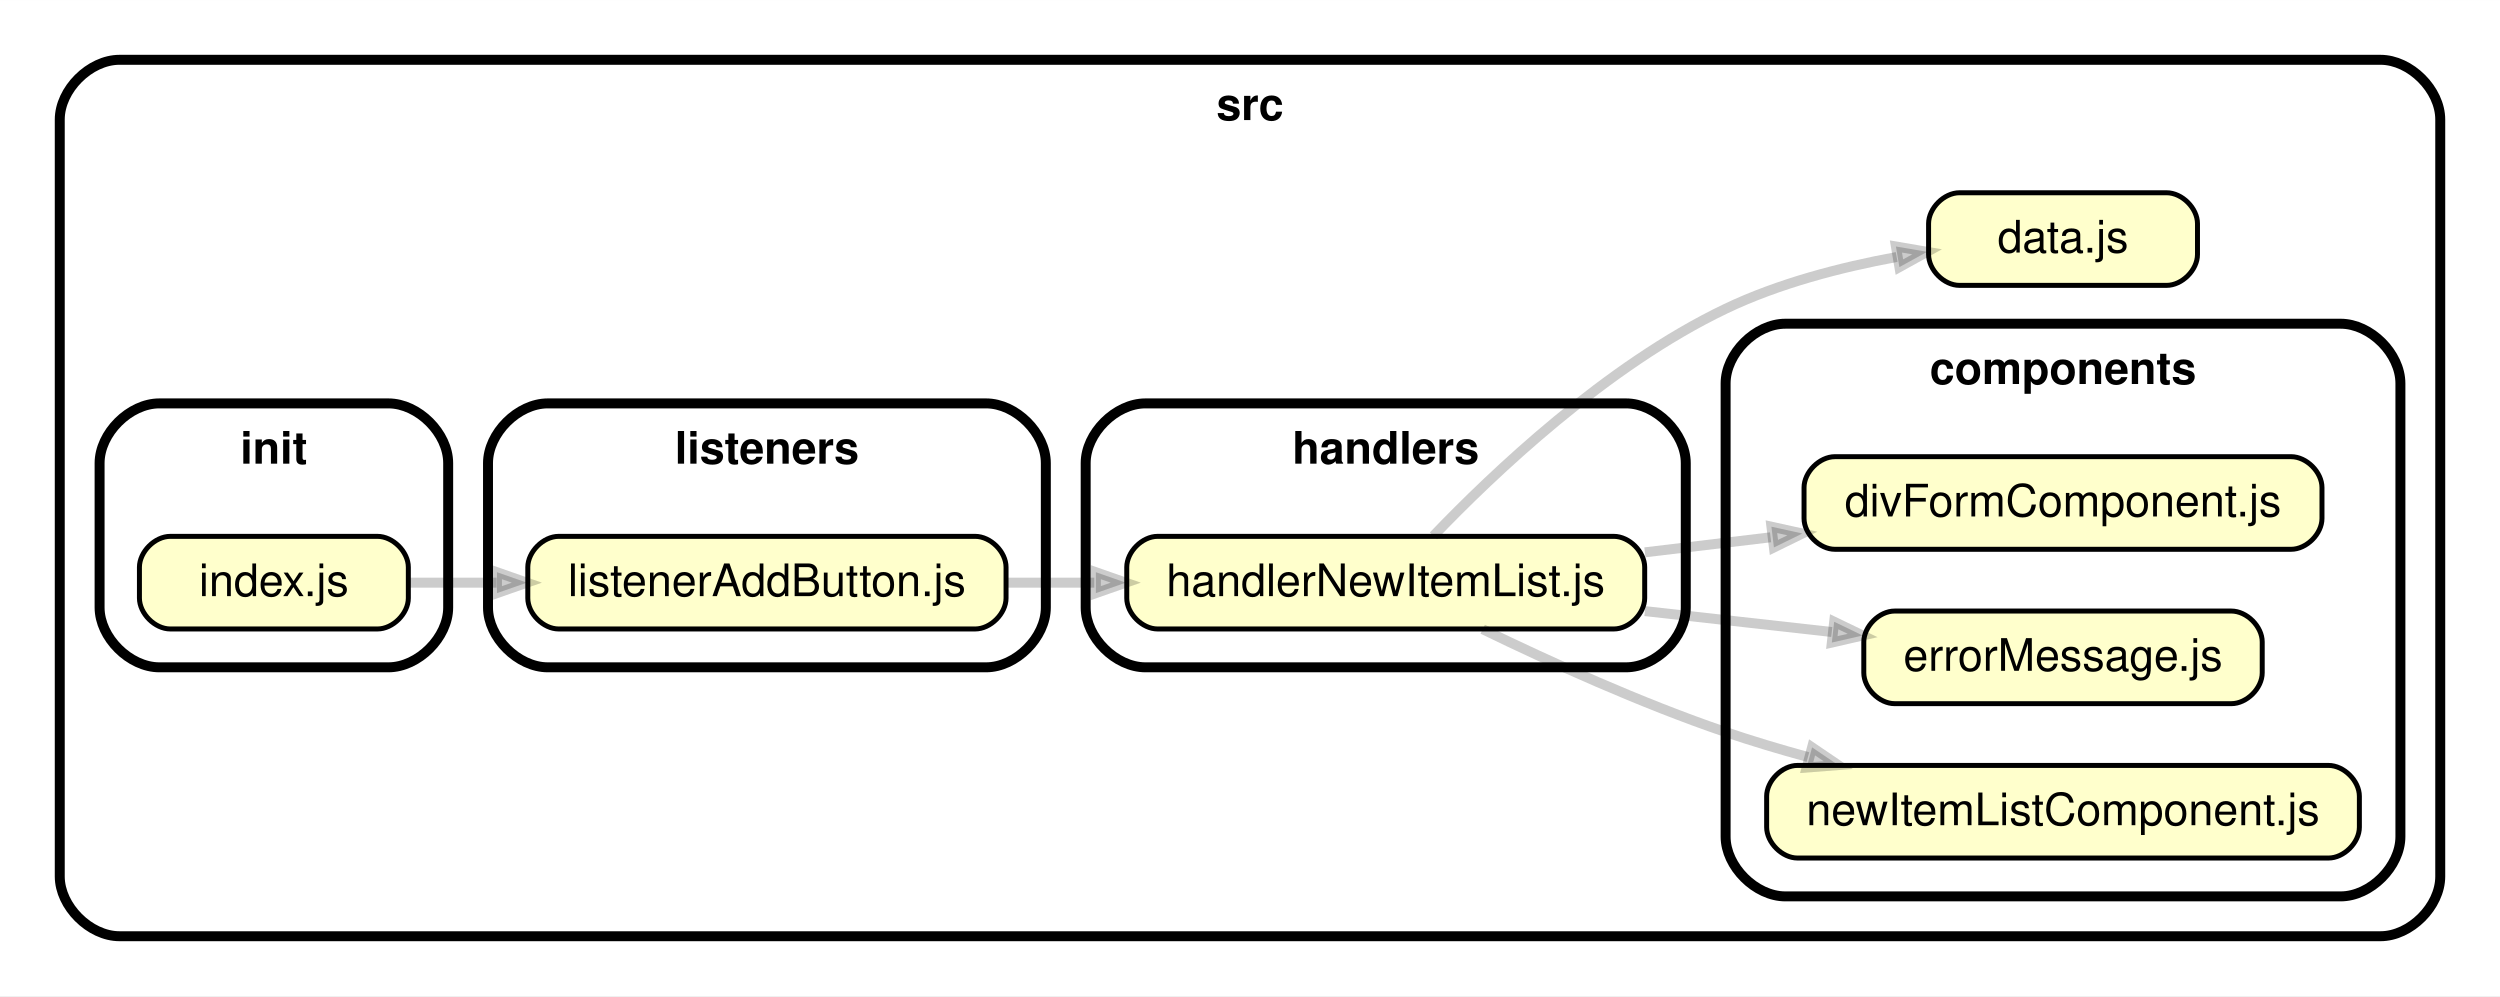
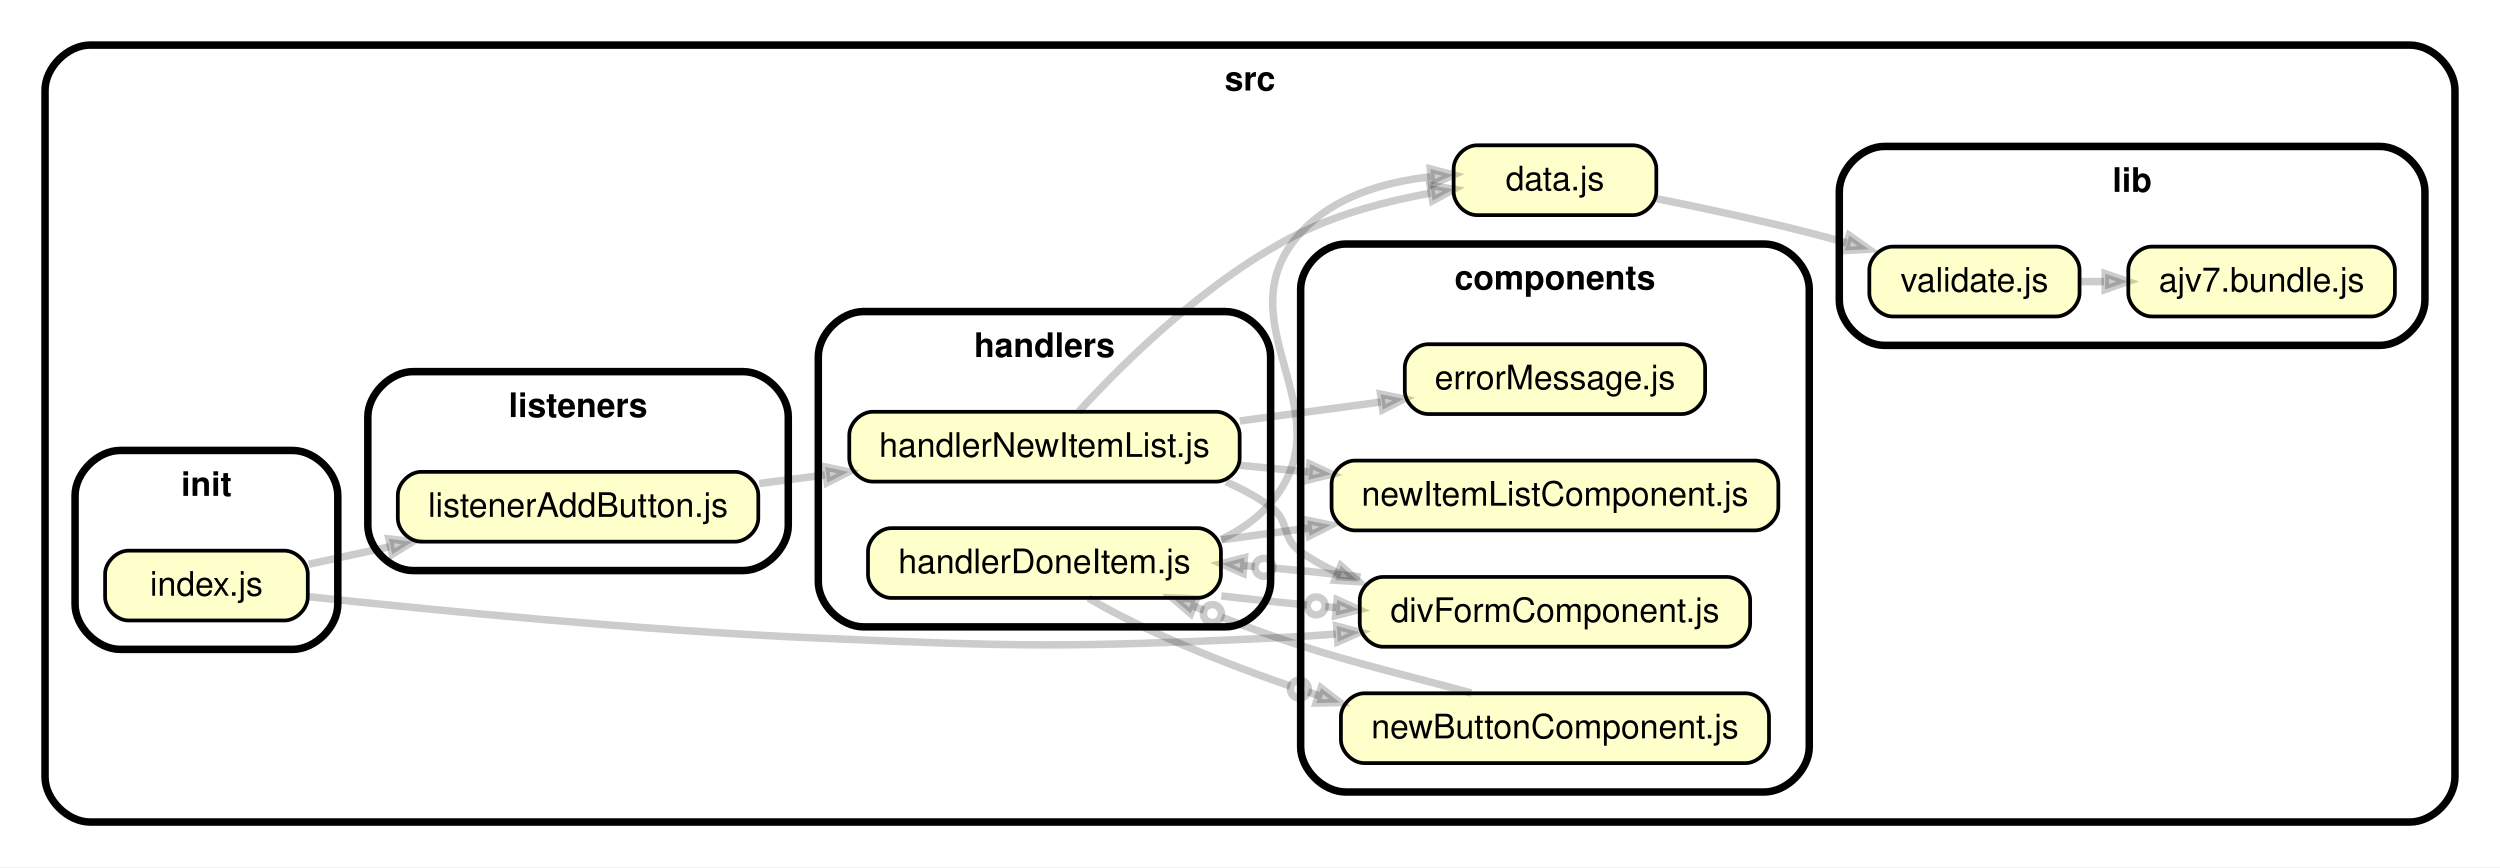
- <svg xmlns="http://www.w3.org/2000/svg" xmlns:xlink="http://www.w3.org/1999/xlink" width="502pt" height="200pt" viewBox="0.00 0.00 502.04 200.00">
-   <g id="graph0" class="graph" transform="scale(1 1) rotate(0) translate(4 196)">
-     <polygon fill="white" stroke="transparent" points="-4,4 -4,-196 498.04,-196 498.04,4 -4,4" />
+ <svg xmlns="http://www.w3.org/2000/svg" xmlns:xlink="http://www.w3.org/1999/xlink" width="666pt" height="231pt" viewBox="0.00 0.00 666.07 231.00">
+   <g id="graph0" class="graph" transform="scale(1 1) rotate(0) translate(4 227)">
+     <polygon fill="white" stroke="transparent" points="-4,4 -4,-227 662.07,-227 662.07,4 -4,4" />
    <g id="clust1" class="cluster">
-       <path fill="#ffffff" stroke="black" stroke-width="2" d="M20,-8C20,-8 474.04,-8 474.04,-8 480.04,-8 486.04,-14 486.04,-20 486.04,-20 486.04,-172 486.04,-172 486.04,-178 480.04,-184 474.04,-184 474.04,-184 20,-184 20,-184 14,-184 8,-178 8,-172 8,-172 8,-20 8,-20 8,-14 14,-8 20,-8" />
-       <text text-anchor="middle" x="247.02" y="-171.9" font-family="Helvetica,sans-Serif" font-weight="bold" font-size="9.00">src</text>
+       <path fill="#ffffff" stroke="black" stroke-width="2" d="M20,-8C20,-8 638.07,-8 638.07,-8 644.07,-8 650.07,-14 650.07,-20 650.07,-20 650.07,-203 650.07,-203 650.07,-209 644.07,-215 638.07,-215 638.07,-215 20,-215 20,-215 14,-215 8,-209 8,-203 8,-203 8,-20 8,-20 8,-14 14,-8 20,-8" />
+       <text text-anchor="middle" x="329.03" y="-202.9" font-family="Helvetica,sans-Serif" font-weight="bold" font-size="9.00">src</text>
    </g>
    <g id="clust2" class="cluster">
-       <path fill="#ffffff" stroke="black" stroke-width="2" d="M354.53,-16C354.53,-16 466.04,-16 466.04,-16 472.04,-16 478.04,-22 478.04,-28 478.04,-28 478.04,-119 478.04,-119 478.04,-125 472.04,-131 466.04,-131 466.04,-131 354.53,-131 354.53,-131 348.53,-131 342.53,-125 342.53,-119 342.53,-119 342.53,-28 342.53,-28 342.53,-22 348.53,-16 354.53,-16" />
-       <text text-anchor="middle" x="410.29" y="-118.9" font-family="Helvetica,sans-Serif" font-weight="bold" font-size="9.00">components</text>
+       <path fill="#ffffff" stroke="black" stroke-width="2" d="M354.53,-16C354.53,-16 466.04,-16 466.04,-16 472.04,-16 478.04,-22 478.04,-28 478.04,-28 478.04,-150 478.04,-150 478.04,-156 472.04,-162 466.04,-162 466.04,-162 354.53,-162 354.53,-162 348.53,-162 342.53,-156 342.53,-150 342.53,-150 342.53,-28 342.53,-28 342.53,-22 348.53,-16 354.53,-16" />
+       <text text-anchor="middle" x="410.29" y="-149.9" font-family="Helvetica,sans-Serif" font-weight="bold" font-size="9.00">components</text>
    </g>
    <g id="clust3" class="cluster">
-       <path fill="#ffffff" stroke="black" stroke-width="2" d="M226.02,-62C226.02,-62 322.53,-62 322.53,-62 328.53,-62 334.53,-68 334.53,-74 334.53,-74 334.53,-103 334.53,-103 334.53,-109 328.53,-115 322.53,-115 322.53,-115 226.02,-115 226.02,-115 220.02,-115 214.02,-109 214.02,-103 214.02,-103 214.02,-74 214.02,-74 214.02,-68 220.02,-62 226.02,-62" />
-       <text text-anchor="middle" x="274.27" y="-102.9" font-family="Helvetica,sans-Serif" font-weight="bold" font-size="9.00">handlers</text>
+       <path fill="#ffffff" stroke="black" stroke-width="2" d="M226.02,-60C226.02,-60 322.53,-60 322.53,-60 328.53,-60 334.53,-66 334.53,-72 334.53,-72 334.53,-132 334.53,-132 334.53,-138 328.53,-144 322.53,-144 322.53,-144 226.02,-144 226.02,-144 220.02,-144 214.02,-138 214.02,-132 214.02,-132 214.02,-72 214.02,-72 214.02,-66 220.02,-60 226.02,-60" />
+       <text text-anchor="middle" x="274.27" y="-131.9" font-family="Helvetica,sans-Serif" font-weight="bold" font-size="9.00">handlers</text>
    </g>
    <g id="clust4" class="cluster">
-       <path fill="#ffffff" stroke="black" stroke-width="2" d="M28,-62C28,-62 74,-62 74,-62 80,-62 86,-68 86,-74 86,-74 86,-103 86,-103 86,-109 80,-115 74,-115 74,-115 28,-115 28,-115 22,-115 16,-109 16,-103 16,-103 16,-74 16,-74 16,-68 22,-62 28,-62" />
-       <text text-anchor="middle" x="51" y="-102.9" font-family="Helvetica,sans-Serif" font-weight="bold" font-size="9.00">init</text>
+       <path fill="#ffffff" stroke="black" stroke-width="2" d="M28,-54C28,-54 74,-54 74,-54 80,-54 86,-60 86,-66 86,-66 86,-95 86,-95 86,-101 80,-107 74,-107 74,-107 28,-107 28,-107 22,-107 16,-101 16,-95 16,-95 16,-66 16,-66 16,-60 22,-54 28,-54" />
+       <text text-anchor="middle" x="51" y="-94.9" font-family="Helvetica,sans-Serif" font-weight="bold" font-size="9.00">init</text>
    </g>
    <g id="clust5" class="cluster">
-       <path fill="#ffffff" stroke="black" stroke-width="2" d="M106,-62C106,-62 194.02,-62 194.02,-62 200.02,-62 206.02,-68 206.02,-74 206.02,-74 206.02,-103 206.02,-103 206.02,-109 200.02,-115 194.02,-115 194.02,-115 106,-115 106,-115 100,-115 94,-109 94,-103 94,-103 94,-74 94,-74 94,-68 100,-62 106,-62" />
-       <text text-anchor="middle" x="150.01" y="-102.9" font-family="Helvetica,sans-Serif" font-weight="bold" font-size="9.00">listeners</text>
+       <path fill="#ffffff" stroke="black" stroke-width="2" d="M498.04,-135C498.04,-135 630.07,-135 630.07,-135 636.07,-135 642.07,-141 642.07,-147 642.07,-147 642.07,-176 642.07,-176 642.07,-182 636.07,-188 630.07,-188 630.07,-188 498.04,-188 498.04,-188 492.04,-188 486.04,-182 486.04,-176 486.04,-176 486.04,-147 486.04,-147 486.04,-141 492.04,-135 498.04,-135" />
+       <text text-anchor="middle" x="564.06" y="-175.9" font-family="Helvetica,sans-Serif" font-weight="bold" font-size="9.00">lib</text>
+     </g>
+     <g id="clust6" class="cluster">
+       <path fill="#ffffff" stroke="black" stroke-width="2" d="M106,-75C106,-75 194.02,-75 194.02,-75 200.02,-75 206.02,-81 206.02,-87 206.02,-87 206.02,-116 206.02,-116 206.02,-122 200.02,-128 194.02,-128 194.02,-128 106,-128 106,-128 100,-128 94,-122 94,-116 94,-116 94,-87 94,-87 94,-81 100,-75 106,-75" />
+       <text text-anchor="middle" x="150.01" y="-115.9" font-family="Helvetica,sans-Serif" font-weight="bold" font-size="9.00">listeners</text>
    </g>
    <g id="node1" class="node">
      <g id="a_node1">
        <a xlink:href="../src/components/divFormComponent.js" xlink:title="divFormComponent.js">
-           <path fill="#ffffcc" stroke="black" d="M456.09,-104.3C456.09,-104.3 364.48,-104.3 364.48,-104.3 361.38,-104.3 358.28,-101.2 358.28,-98.1 358.28,-98.1 358.28,-91.9 358.28,-91.9 358.28,-88.8 361.38,-85.7 364.48,-85.7 364.48,-85.7 456.09,-85.7 456.09,-85.7 459.19,-85.7 462.29,-88.8 462.29,-91.9 462.29,-91.9 462.29,-98.1 462.29,-98.1 462.29,-101.2 459.19,-104.3 456.09,-104.3" />
-           <text text-anchor="middle" x="410.29" y="-92.3" font-family="Helvetica,sans-Serif" font-size="9.00">divFormComponent.js</text>
+           <path fill="#ffffcc" stroke="black" d="M456.09,-73.3C456.09,-73.3 364.48,-73.3 364.48,-73.3 361.38,-73.3 358.28,-70.2 358.28,-67.1 358.28,-67.1 358.28,-60.9 358.28,-60.9 358.28,-57.8 361.38,-54.7 364.48,-54.7 364.48,-54.7 456.09,-54.7 456.09,-54.7 459.19,-54.7 462.29,-57.8 462.29,-60.9 462.29,-60.9 462.29,-67.1 462.29,-67.1 462.29,-70.2 459.19,-73.3 456.09,-73.3" />
+           <text text-anchor="middle" x="410.29" y="-61.3" font-family="Helvetica,sans-Serif" font-size="9.00">divFormComponent.js</text>
        </a>
      </g>
    </g>
    <g id="node2" class="node">
      <g id="a_node2">
-         <a xlink:href="../src/components/errorMessage.js" xlink:title="errorMessage.js">
-           <path fill="#ffffcc" stroke="black" d="M444.09,-73.3C444.09,-73.3 376.48,-73.3 376.48,-73.3 373.38,-73.3 370.28,-70.2 370.28,-67.1 370.28,-67.1 370.28,-60.9 370.28,-60.9 370.28,-57.8 373.38,-54.7 376.48,-54.7 376.48,-54.7 444.09,-54.7 444.09,-54.7 447.19,-54.7 450.29,-57.8 450.29,-60.9 450.29,-60.9 450.29,-67.1 450.29,-67.1 450.29,-70.2 447.19,-73.3 444.09,-73.3" />
-           <text text-anchor="middle" x="410.29" y="-61.3" font-family="Helvetica,sans-Serif" font-size="9.00">errorMessage.js</text>
-         </a>
-       </g>
-     </g>
-     <g id="node3" class="node">
-       <g id="a_node3">
-         <a xlink:href="../src/components/newItemListComponent.js" xlink:title="newItemListComponent.js">
-           <path fill="#ffffcc" stroke="black" d="M463.6,-42.3C463.6,-42.3 356.97,-42.3 356.97,-42.3 353.87,-42.3 350.77,-39.2 350.77,-36.1 350.77,-36.1 350.77,-29.9 350.77,-29.9 350.77,-26.8 353.87,-23.7 356.97,-23.7 356.97,-23.7 463.6,-23.7 463.6,-23.7 466.7,-23.7 469.8,-26.8 469.8,-29.9 469.8,-29.9 469.8,-36.1 469.8,-36.1 469.8,-39.2 466.7,-42.3 463.6,-42.3" />
-           <text text-anchor="middle" x="410.29" y="-30.3" font-family="Helvetica,sans-Serif" font-size="9.00">newItemListComponent.js</text>
-         </a>
-       </g>
-     </g>
-     <g id="node4" class="node">
-       <g id="a_node4">
-         <a xlink:href="../src/data.js" xlink:title="data.js">
-           <path fill="#ffffcc" stroke="black" d="M431.09,-157.3C431.09,-157.3 389.49,-157.3 389.49,-157.3 386.39,-157.3 383.29,-154.2 383.29,-151.1 383.29,-151.1 383.29,-144.9 383.29,-144.9 383.29,-141.8 386.39,-138.7 389.49,-138.7 389.49,-138.7 431.09,-138.7 431.09,-138.7 434.19,-138.7 437.29,-141.8 437.29,-144.9 437.29,-144.9 437.29,-151.1 437.29,-151.1 437.29,-154.2 434.19,-157.3 431.09,-157.3" />
-           <text text-anchor="middle" x="410.29" y="-145.3" font-family="Helvetica,sans-Serif" font-size="9.00">data.js</text>
-         </a>
-       </g>
-     </g>
-     <g id="node5" class="node">
-       <g id="a_node5">
-         <a xlink:href="../src/handlers/handlerNewItemList.js" xlink:title="handlerNewItemList.js">
-           <path fill="#ffffcc" stroke="black" d="M320.08,-88.3C320.08,-88.3 228.47,-88.3 228.47,-88.3 225.37,-88.3 222.27,-85.2 222.27,-82.1 222.27,-82.1 222.27,-75.9 222.27,-75.9 222.27,-72.8 225.37,-69.7 228.47,-69.7 228.47,-69.7 320.08,-69.7 320.08,-69.7 323.18,-69.7 326.28,-72.8 326.28,-75.9 326.28,-75.9 326.28,-82.1 326.28,-82.1 326.28,-85.2 323.18,-88.3 320.08,-88.3" />
-           <text text-anchor="middle" x="274.27" y="-76.3" font-family="Helvetica,sans-Serif" font-size="9.00">handlerNewItemList.js</text>
+         <a xlink:href="../src/handlers/handlerDoneItem.js" xlink:title="handlerDoneItem.js">
+           <path fill="#ffffcc" stroke="black" d="M315.09,-86.3C315.09,-86.3 233.46,-86.3 233.46,-86.3 230.36,-86.3 227.26,-83.2 227.26,-80.1 227.26,-80.1 227.26,-73.9 227.26,-73.9 227.26,-70.8 230.36,-67.7 233.46,-67.7 233.46,-67.7 315.09,-67.7 315.09,-67.7 318.19,-67.7 321.29,-70.8 321.29,-73.9 321.29,-73.9 321.29,-80.1 321.29,-80.1 321.29,-83.2 318.19,-86.3 315.09,-86.3" />
+           <text text-anchor="middle" x="274.27" y="-74.3" font-family="Helvetica,sans-Serif" font-size="9.00">handlerDoneItem.js</text>
        </a>
      </g>
    </g>
    <g id="edge1" class="edge">
-       <path fill="none" stroke="#000000" stroke-width="2" stroke-opacity="0.2" d="M326.32,-85.09C334.57,-86.08 343.17,-87.11 351.56,-88.11" />
-       <polygon fill="#000000" fill-opacity="0.2" stroke="#000000" stroke-width="2" stroke-opacity="0.2" points="351.73,-90.24 357.94,-88.87 352.23,-86.07 351.73,-90.24" />
-     </g>
-     <g id="edge2" class="edge">
-       <path fill="none" stroke="#000000" stroke-width="2" stroke-opacity="0.2" d="M326.32,-73.29C338.67,-71.9 351.78,-70.44 363.85,-69.09" />
-       <polygon fill="#000000" fill-opacity="0.2" stroke="#000000" stroke-width="2" stroke-opacity="0.2" points="364.33,-71.15 370.05,-68.39 363.86,-66.97 364.33,-71.15" />
-     </g>
-     <g id="edge3" class="edge">
-       <path fill="none" stroke="#000000" stroke-width="2" stroke-opacity="0.2" d="M293.75,-69.65C307.05,-63.19 325.58,-54.76 342.53,-49 347.83,-47.2 353.44,-45.52 359.06,-43.98" />
-       <polygon fill="#000000" fill-opacity="0.2" stroke="#000000" stroke-width="2" stroke-opacity="0.2" points="359.89,-45.93 365.15,-42.36 358.81,-41.87 359.89,-45.93" />
+       <path fill="none" stroke="#000000" stroke-width="2" stroke-opacity="0.2" d="M358.49,-73.31C350.88,-74.16 342.96,-74.96 335.18,-75.67" />
+       <polygon fill="#000000" fill-opacity="0.2" stroke="#000000" stroke-width="2" stroke-opacity="0.2" points="327.2,-74.23 321.39,-76.83 327.55,-78.42 327.2,-74.23" />
+       <polyline fill="none" stroke="#000000" stroke-width="2" stroke-opacity="0.2" points="327.37,-76.32 330.36,-76.07 " />
+       <ellipse fill="none" stroke="#000000" stroke-width="2" stroke-opacity="0.2" cx="332.75" cy="-75.87" rx="2.4" ry="2.4" />
    </g>
    <g id="edge4" class="edge">
-       <path fill="none" stroke="#000000" stroke-width="2" stroke-opacity="0.2" d="M283.86,-88.4C295.77,-100.85 318.58,-122.55 342.53,-134 353.16,-139.09 365.62,-142.33 376.88,-144.4" />
-       <polygon fill="#000000" fill-opacity="0.2" stroke="#000000" stroke-width="2" stroke-opacity="0.2" points="376.73,-146.51 382.99,-145.44 377.43,-142.37 376.73,-146.51" />
+       <path fill="none" stroke="#000000" stroke-width="2" stroke-opacity="0.2" d="M321.39,-68.23C328.78,-67.36 336.53,-66.55 344.26,-65.81" />
+       <polygon fill="#000000" fill-opacity="0.2" stroke="#000000" stroke-width="2" stroke-opacity="0.2" points="352.24,-67.21 358.03,-64.58 351.87,-63.02 352.24,-67.21" />
+       <polyline fill="none" stroke="#000000" stroke-width="2" stroke-opacity="0.2" points="352.05,-65.12 349.07,-65.38 " />
+       <ellipse fill="none" stroke="#000000" stroke-width="2" stroke-opacity="0.2" cx="346.68" cy="-65.59" rx="2.4" ry="2.4" />
    </g>
-     <g id="node6" class="node">
-       <g id="a_node6">
-         <a xlink:href="../src/init/index.js" xlink:title="index.js">
-           <path fill="#ffffcc" stroke="black" d="M71.8,-88.3C71.8,-88.3 30.2,-88.3 30.2,-88.3 27.1,-88.3 24,-85.2 24,-82.1 24,-82.1 24,-75.9 24,-75.9 24,-72.8 27.1,-69.7 30.2,-69.7 30.2,-69.7 71.8,-69.7 71.8,-69.7 74.9,-69.7 78,-72.8 78,-75.9 78,-75.9 78,-82.1 78,-82.1 78,-85.2 74.9,-88.3 71.8,-88.3" />
-           <text text-anchor="middle" x="51" y="-76.3" font-family="Helvetica,sans-Serif" font-size="9.00">index.js</text>
-         </a>
-       </g>
-     </g>
-     <g id="node7" class="node">
-       <g id="a_node7">
-         <a xlink:href="../src/listeners/listenerAddButton.js" xlink:title="listenerAddButton.js">
-           <path fill="#ffffcc" stroke="black" d="M191.83,-88.3C191.83,-88.3 108.19,-88.3 108.19,-88.3 105.09,-88.3 101.99,-85.2 101.99,-82.1 101.99,-82.1 101.99,-75.9 101.99,-75.9 101.99,-72.8 105.09,-69.7 108.19,-69.7 108.19,-69.7 191.83,-69.7 191.83,-69.7 194.93,-69.7 198.03,-72.8 198.03,-75.9 198.03,-75.9 198.03,-82.1 198.03,-82.1 198.03,-85.2 194.93,-88.3 191.83,-88.3" />
-           <text text-anchor="middle" x="150.01" y="-76.3" font-family="Helvetica,sans-Serif" font-size="9.00">listenerAddButton.js</text>
+     <g id="node4" class="node">
+       <g id="a_node4">
+         <a xlink:href="../src/components/newButtonComponent.js" xlink:title="newButtonComponent.js">
+           <path fill="#ffffcc" stroke="black" d="M461.11,-42.3C461.11,-42.3 359.46,-42.3 359.46,-42.3 356.36,-42.3 353.26,-39.2 353.26,-36.1 353.26,-36.1 353.26,-29.9 353.26,-29.9 353.26,-26.8 356.36,-23.7 359.46,-23.7 359.46,-23.7 461.11,-23.7 461.11,-23.7 464.21,-23.7 467.31,-26.8 467.31,-29.9 467.31,-29.9 467.31,-36.1 467.31,-36.1 467.31,-39.2 464.21,-42.3 461.11,-42.3" />
+           <text text-anchor="middle" x="410.29" y="-30.3" font-family="Helvetica,sans-Serif" font-size="9.00">newButtonComponent.js</text>
        </a>
      </g>
    </g>
    <g id="edge5" class="edge">
-       <path fill="none" stroke="#000000" stroke-width="2" stroke-opacity="0.2" d="M78.25,-79C83.72,-79 89.68,-79 95.73,-79" />
-       <polygon fill="#000000" fill-opacity="0.2" stroke="#000000" stroke-width="2" stroke-opacity="0.2" points="95.8,-81.1 101.8,-79 95.8,-76.9 95.8,-81.1" />
+       <path fill="none" stroke="#000000" stroke-width="2" stroke-opacity="0.2" d="M286.02,-67.65C297.19,-60.98 315.49,-52.62 339.77,-44.21" />
+       <polygon fill="#000000" fill-opacity="0.2" stroke="#000000" stroke-width="2" stroke-opacity="0.2" points="347.98,-43.7 353.01,-39.81 346.66,-39.71 347.98,-43.7" />
+       <polyline fill="none" stroke="#000000" stroke-width="2" stroke-opacity="0.2" points="347.32,-41.7 344.47,-42.65 " />
+       <ellipse fill="none" stroke="#000000" stroke-width="2" stroke-opacity="0.2" cx="342.19" cy="-43.41" rx="2.4" ry="2.4" />
+     </g>
+     <g id="node5" class="node">
+       <g id="a_node5">
+         <a xlink:href="../src/components/newItemListComponent.js" xlink:title="newItemListComponent.js">
+           <path fill="#ffffcc" stroke="black" d="M463.6,-104.3C463.6,-104.3 356.97,-104.3 356.97,-104.3 353.87,-104.3 350.77,-101.2 350.77,-98.1 350.77,-98.1 350.77,-91.9 350.77,-91.9 350.77,-88.8 353.87,-85.7 356.97,-85.7 356.97,-85.7 463.6,-85.7 463.6,-85.7 466.7,-85.7 469.8,-88.8 469.8,-91.9 469.8,-91.9 469.8,-98.1 469.8,-98.1 469.8,-101.2 466.7,-104.3 463.6,-104.3" />
+           <text text-anchor="middle" x="410.29" y="-92.3" font-family="Helvetica,sans-Serif" font-size="9.00">newItemListComponent.js</text>
+         </a>
+       </g>
    </g>
    <g id="edge6" class="edge">
-       <path fill="none" stroke="#000000" stroke-width="2" stroke-opacity="0.2" d="M198.28,-79C204.01,-79 209.9,-79 215.75,-79" />
-       <polygon fill="#000000" fill-opacity="0.2" stroke="#000000" stroke-width="2" stroke-opacity="0.2" points="216.07,-81.1 222.07,-79 216.07,-76.9 216.07,-81.1" />
+       <path fill="none" stroke="#000000" stroke-width="2" stroke-opacity="0.2" d="M321.39,-83.19C328.87,-84.2 336.74,-85.26 344.57,-86.31" />
+       <polygon fill="#000000" fill-opacity="0.2" stroke="#000000" stroke-width="2" stroke-opacity="0.2" points="344.31,-88.39 350.54,-87.11 344.87,-84.23 344.31,-88.39" />
+     </g>
+     <g id="node6" class="node">
+       <g id="a_node6">
+         <a xlink:href="../src/data.js" xlink:title="data.js">
+           <path fill="#ffffcc" stroke="black" d="M431.09,-188.3C431.09,-188.3 389.49,-188.3 389.49,-188.3 386.39,-188.3 383.29,-185.2 383.29,-182.1 383.29,-182.1 383.29,-175.9 383.29,-175.9 383.29,-172.8 386.39,-169.7 389.49,-169.7 389.49,-169.7 431.09,-169.7 431.09,-169.7 434.19,-169.7 437.29,-172.8 437.29,-175.9 437.29,-175.9 437.29,-182.1 437.29,-182.1 437.29,-185.2 434.19,-188.3 431.09,-188.3" />
+           <text text-anchor="middle" x="410.29" y="-176.3" font-family="Helvetica,sans-Serif" font-size="9.00">data.js</text>
+         </a>
+       </g>
+     </g>
+     <g id="edge7" class="edge">
+       <path fill="none" stroke="#000000" stroke-width="2" stroke-opacity="0.2" d="M321.32,-83.27C326.33,-85.64 330.92,-88.79 334.53,-93 355.49,-117.44 320.88,-141.17 342.53,-165 351.22,-174.57 364.63,-178.52 377.16,-179.91" />
+       <polygon fill="#000000" fill-opacity="0.2" stroke="#000000" stroke-width="2" stroke-opacity="0.2" points="377.07,-182.01 383.22,-180.4 377.41,-177.82 377.07,-182.01" />
+     </g>
+     <g id="node3" class="node">
+       <g id="a_node3">
+         <a xlink:href="../src/components/errorMessage.js" xlink:title="errorMessage.js">
+           <path fill="#ffffcc" stroke="black" d="M444.09,-135.3C444.09,-135.3 376.48,-135.3 376.48,-135.3 373.38,-135.3 370.28,-132.2 370.28,-129.1 370.28,-129.1 370.28,-122.9 370.28,-122.9 370.28,-119.8 373.38,-116.7 376.48,-116.7 376.48,-116.7 444.09,-116.7 444.09,-116.7 447.19,-116.7 450.29,-119.8 450.29,-122.9 450.29,-122.9 450.29,-129.1 450.29,-129.1 450.29,-132.2 447.19,-135.3 444.09,-135.3" />
+           <text text-anchor="middle" x="410.29" y="-123.3" font-family="Helvetica,sans-Serif" font-size="9.00">errorMessage.js</text>
+         </a>
+       </g>
+     </g>
+     <g id="edge2" class="edge">
+       <path fill="none" stroke="#000000" stroke-width="2" stroke-opacity="0.2" d="M388,-42.37C374.77,-46.03 357.49,-50.13 342.53,-55 335.64,-57.24 328.47,-59.89 321.48,-62.57" />
+       <polygon fill="#000000" fill-opacity="0.2" stroke="#000000" stroke-width="2" stroke-opacity="0.2" points="313.23,-63.54 308.4,-67.68 314.76,-67.45 313.23,-63.54" />
+       <polyline fill="none" stroke="#000000" stroke-width="2" stroke-opacity="0.2" points="313.99,-65.49 316.79,-64.4 " />
+       <ellipse fill="none" stroke="#000000" stroke-width="2" stroke-opacity="0.2" cx="319.02" cy="-63.53" rx="2.4" ry="2.4" />
+     </g>
+     <g id="node7" class="node">
+       <g id="a_node7">
+         <a xlink:href="../src/lib/validate.js" xlink:title="validate.js">
+           <path fill="#ffffcc" stroke="black" d="M543.85,-161.3C543.85,-161.3 500.24,-161.3 500.24,-161.3 497.14,-161.3 494.04,-158.2 494.04,-155.1 494.04,-155.1 494.04,-148.9 494.04,-148.9 494.04,-145.8 497.14,-142.7 500.24,-142.7 500.24,-142.7 543.85,-142.7 543.85,-142.7 546.95,-142.7 550.05,-145.8 550.05,-148.9 550.05,-148.9 550.05,-155.1 550.05,-155.1 550.05,-158.2 546.95,-161.3 543.85,-161.3" />
+           <text text-anchor="middle" x="522.05" y="-149.3" font-family="Helvetica,sans-Serif" font-size="9.00">validate.js</text>
+         </a>
+       </g>
+     </g>
+     <g id="edge3" class="edge">
+       <path fill="none" stroke="#000000" stroke-width="2" stroke-opacity="0.2" d="M437.4,-174.07C449.78,-171.59 464.74,-168.4 478.04,-165 481.26,-164.18 484.59,-163.27 487.91,-162.33" />
+       <polygon fill="#000000" fill-opacity="0.2" stroke="#000000" stroke-width="2" stroke-opacity="0.2" points="488.67,-164.3 493.85,-160.61 487.5,-160.26 488.67,-164.3" />
+     </g>
+     <g id="node11" class="node">
+       <g id="a_node11">
+         <a xlink:href="../src/lib/ajv7.bundle.js" xlink:title="ajv7.bundle.js">
+           <path fill="#ffffcc" stroke="black" d="M627.87,-161.3C627.87,-161.3 569.24,-161.3 569.24,-161.3 566.14,-161.3 563.04,-158.2 563.04,-155.1 563.04,-155.1 563.04,-148.9 563.04,-148.9 563.04,-145.8 566.14,-142.7 569.24,-142.7 569.24,-142.7 627.87,-142.7 627.87,-142.7 630.97,-142.7 634.07,-145.8 634.07,-148.9 634.07,-148.9 634.07,-155.1 634.07,-155.1 634.07,-158.2 630.97,-161.3 627.87,-161.3" />
+           <text text-anchor="middle" x="598.56" y="-149.3" font-family="Helvetica,sans-Serif" font-size="9.00">ajv7.bundle.js</text>
+         </a>
+       </g>
+     </g>
+     <g id="edge14" class="edge">
+       <path fill="none" stroke="#000000" stroke-width="2" stroke-opacity="0.2" d="M550.37,-152C552.4,-152 554.48,-152 556.58,-152" />
+       <polygon fill="#000000" fill-opacity="0.2" stroke="#000000" stroke-width="2" stroke-opacity="0.2" points="556.88,-154.1 562.88,-152 556.88,-149.9 556.88,-154.1" />
+     </g>
+     <g id="node8" class="node">
+       <g id="a_node8">
+         <a xlink:href="../src/handlers/handlerNewItemList.js" xlink:title="handlerNewItemList.js">
+           <path fill="#ffffcc" stroke="black" d="M320.08,-117.3C320.08,-117.3 228.47,-117.3 228.47,-117.3 225.37,-117.3 222.27,-114.2 222.27,-111.1 222.27,-111.1 222.27,-104.9 222.27,-104.9 222.27,-101.8 225.37,-98.7 228.47,-98.7 228.47,-98.7 320.08,-98.7 320.08,-98.7 323.18,-98.7 326.28,-101.8 326.28,-104.9 326.28,-104.9 326.28,-111.1 326.28,-111.1 326.28,-114.2 323.18,-117.3 320.08,-117.3" />
+           <text text-anchor="middle" x="274.27" y="-105.3" font-family="Helvetica,sans-Serif" font-size="9.00">handlerNewItemList.js</text>
+         </a>
+       </g>
+     </g>
+     <g id="edge8" class="edge">
+       <path fill="none" stroke="#000000" stroke-width="2" stroke-opacity="0.2" d="M322.65,-98.63C326.86,-96.8 330.89,-94.61 334.53,-92 339.73,-88.26 337.27,-83.67 342.53,-80 345.61,-77.85 348.94,-75.99 352.42,-74.38" />
+       <polygon fill="#000000" fill-opacity="0.2" stroke="#000000" stroke-width="2" stroke-opacity="0.2" points="353.26,-76.3 357.98,-72.04 351.64,-72.43 353.26,-76.3" />
+     </g>
+     <g id="edge9" class="edge">
+       <path fill="none" stroke="#000000" stroke-width="2" stroke-opacity="0.2" d="M326.32,-114.86C338.67,-116.51 351.78,-118.28 363.85,-119.9" />
+       <polygon fill="#000000" fill-opacity="0.2" stroke="#000000" stroke-width="2" stroke-opacity="0.2" points="363.83,-122.01 370.05,-120.73 364.39,-117.85 363.83,-122.01" />
+     </g>
+     <g id="edge10" class="edge">
+       <path fill="none" stroke="#000000" stroke-width="2" stroke-opacity="0.2" d="M326.32,-103.05C332.31,-102.47 338.48,-101.87 344.63,-101.27" />
+       <polygon fill="#000000" fill-opacity="0.2" stroke="#000000" stroke-width="2" stroke-opacity="0.2" points="344.99,-103.35 350.76,-100.68 344.58,-99.17 344.99,-103.35" />
+     </g>
+     <g id="edge11" class="edge">
+       <path fill="none" stroke="#000000" stroke-width="2" stroke-opacity="0.2" d="M283.38,-117.32C295.1,-130.15 318.05,-153.03 342.53,-165 353.21,-170.22 365.78,-173.5 377.12,-175.56" />
+       <polygon fill="#000000" fill-opacity="0.2" stroke="#000000" stroke-width="2" stroke-opacity="0.2" points="377.01,-177.67 383.27,-176.58 377.69,-173.53 377.01,-177.67" />
+     </g>
+     <g id="node9" class="node">
+       <g id="a_node9">
+         <a xlink:href="../src/init/index.js" xlink:title="index.js">
+           <path fill="#ffffcc" stroke="black" d="M71.8,-80.3C71.8,-80.3 30.2,-80.3 30.2,-80.3 27.1,-80.3 24,-77.2 24,-74.1 24,-74.1 24,-67.9 24,-67.9 24,-64.8 27.1,-61.7 30.2,-61.7 30.2,-61.7 71.8,-61.7 71.8,-61.7 74.9,-61.7 78,-64.8 78,-67.9 78,-67.9 78,-74.1 78,-74.1 78,-77.2 74.9,-80.3 71.8,-80.3" />
+           <text text-anchor="middle" x="51" y="-68.3" font-family="Helvetica,sans-Serif" font-size="9.00">index.js</text>
+         </a>
+       </g>
+     </g>
+     <g id="edge12" class="edge">
+       <path fill="none" stroke="#000000" stroke-width="2" stroke-opacity="0.2" d="M78.05,-68.05C110.03,-64.6 165.93,-59.07 214.02,-57 267.53,-54.69 281.03,-54.5 334.53,-57 340.17,-57.26 346.04,-57.64 351.91,-58.08" />
+       <polygon fill="#000000" fill-opacity="0.2" stroke="#000000" stroke-width="2" stroke-opacity="0.2" points="352.11,-60.2 358.26,-58.58 352.44,-56.01 352.11,-60.2" />
+     </g>
+     <g id="node10" class="node">
+       <g id="a_node10">
+         <a xlink:href="../src/listeners/listenerAddButton.js" xlink:title="listenerAddButton.js">
+           <path fill="#ffffcc" stroke="black" d="M191.83,-101.3C191.83,-101.3 108.19,-101.3 108.19,-101.3 105.09,-101.3 101.99,-98.2 101.99,-95.1 101.99,-95.1 101.99,-88.9 101.99,-88.9 101.99,-85.8 105.09,-82.7 108.19,-82.7 108.19,-82.7 191.83,-82.7 191.83,-82.7 194.93,-82.7 198.03,-85.8 198.03,-88.9 198.03,-88.9 198.03,-95.1 198.03,-95.1 198.03,-98.2 194.93,-101.3 191.83,-101.3" />
+           <text text-anchor="middle" x="150.01" y="-89.3" font-family="Helvetica,sans-Serif" font-size="9.00">listenerAddButton.js</text>
+         </a>
+       </g>
+     </g>
+     <g id="edge13" class="edge">
+       <path fill="none" stroke="#000000" stroke-width="2" stroke-opacity="0.2" d="M78.25,-76.68C84.92,-78.13 92.29,-79.72 99.7,-81.33" />
+       <polygon fill="#000000" fill-opacity="0.2" stroke="#000000" stroke-width="2" stroke-opacity="0.2" points="99.6,-83.45 105.91,-82.67 100.49,-79.35 99.6,-83.45" />
+     </g>
+     <g id="edge15" class="edge">
+       <path fill="none" stroke="#000000" stroke-width="2" stroke-opacity="0.2" d="M198.28,-98.19C204.01,-98.94 209.9,-99.71 215.75,-100.47" />
+       <polygon fill="#000000" fill-opacity="0.2" stroke="#000000" stroke-width="2" stroke-opacity="0.2" points="215.85,-102.6 222.07,-101.3 216.4,-98.44 215.85,-102.6" />
    </g>
  </g>
</svg>
